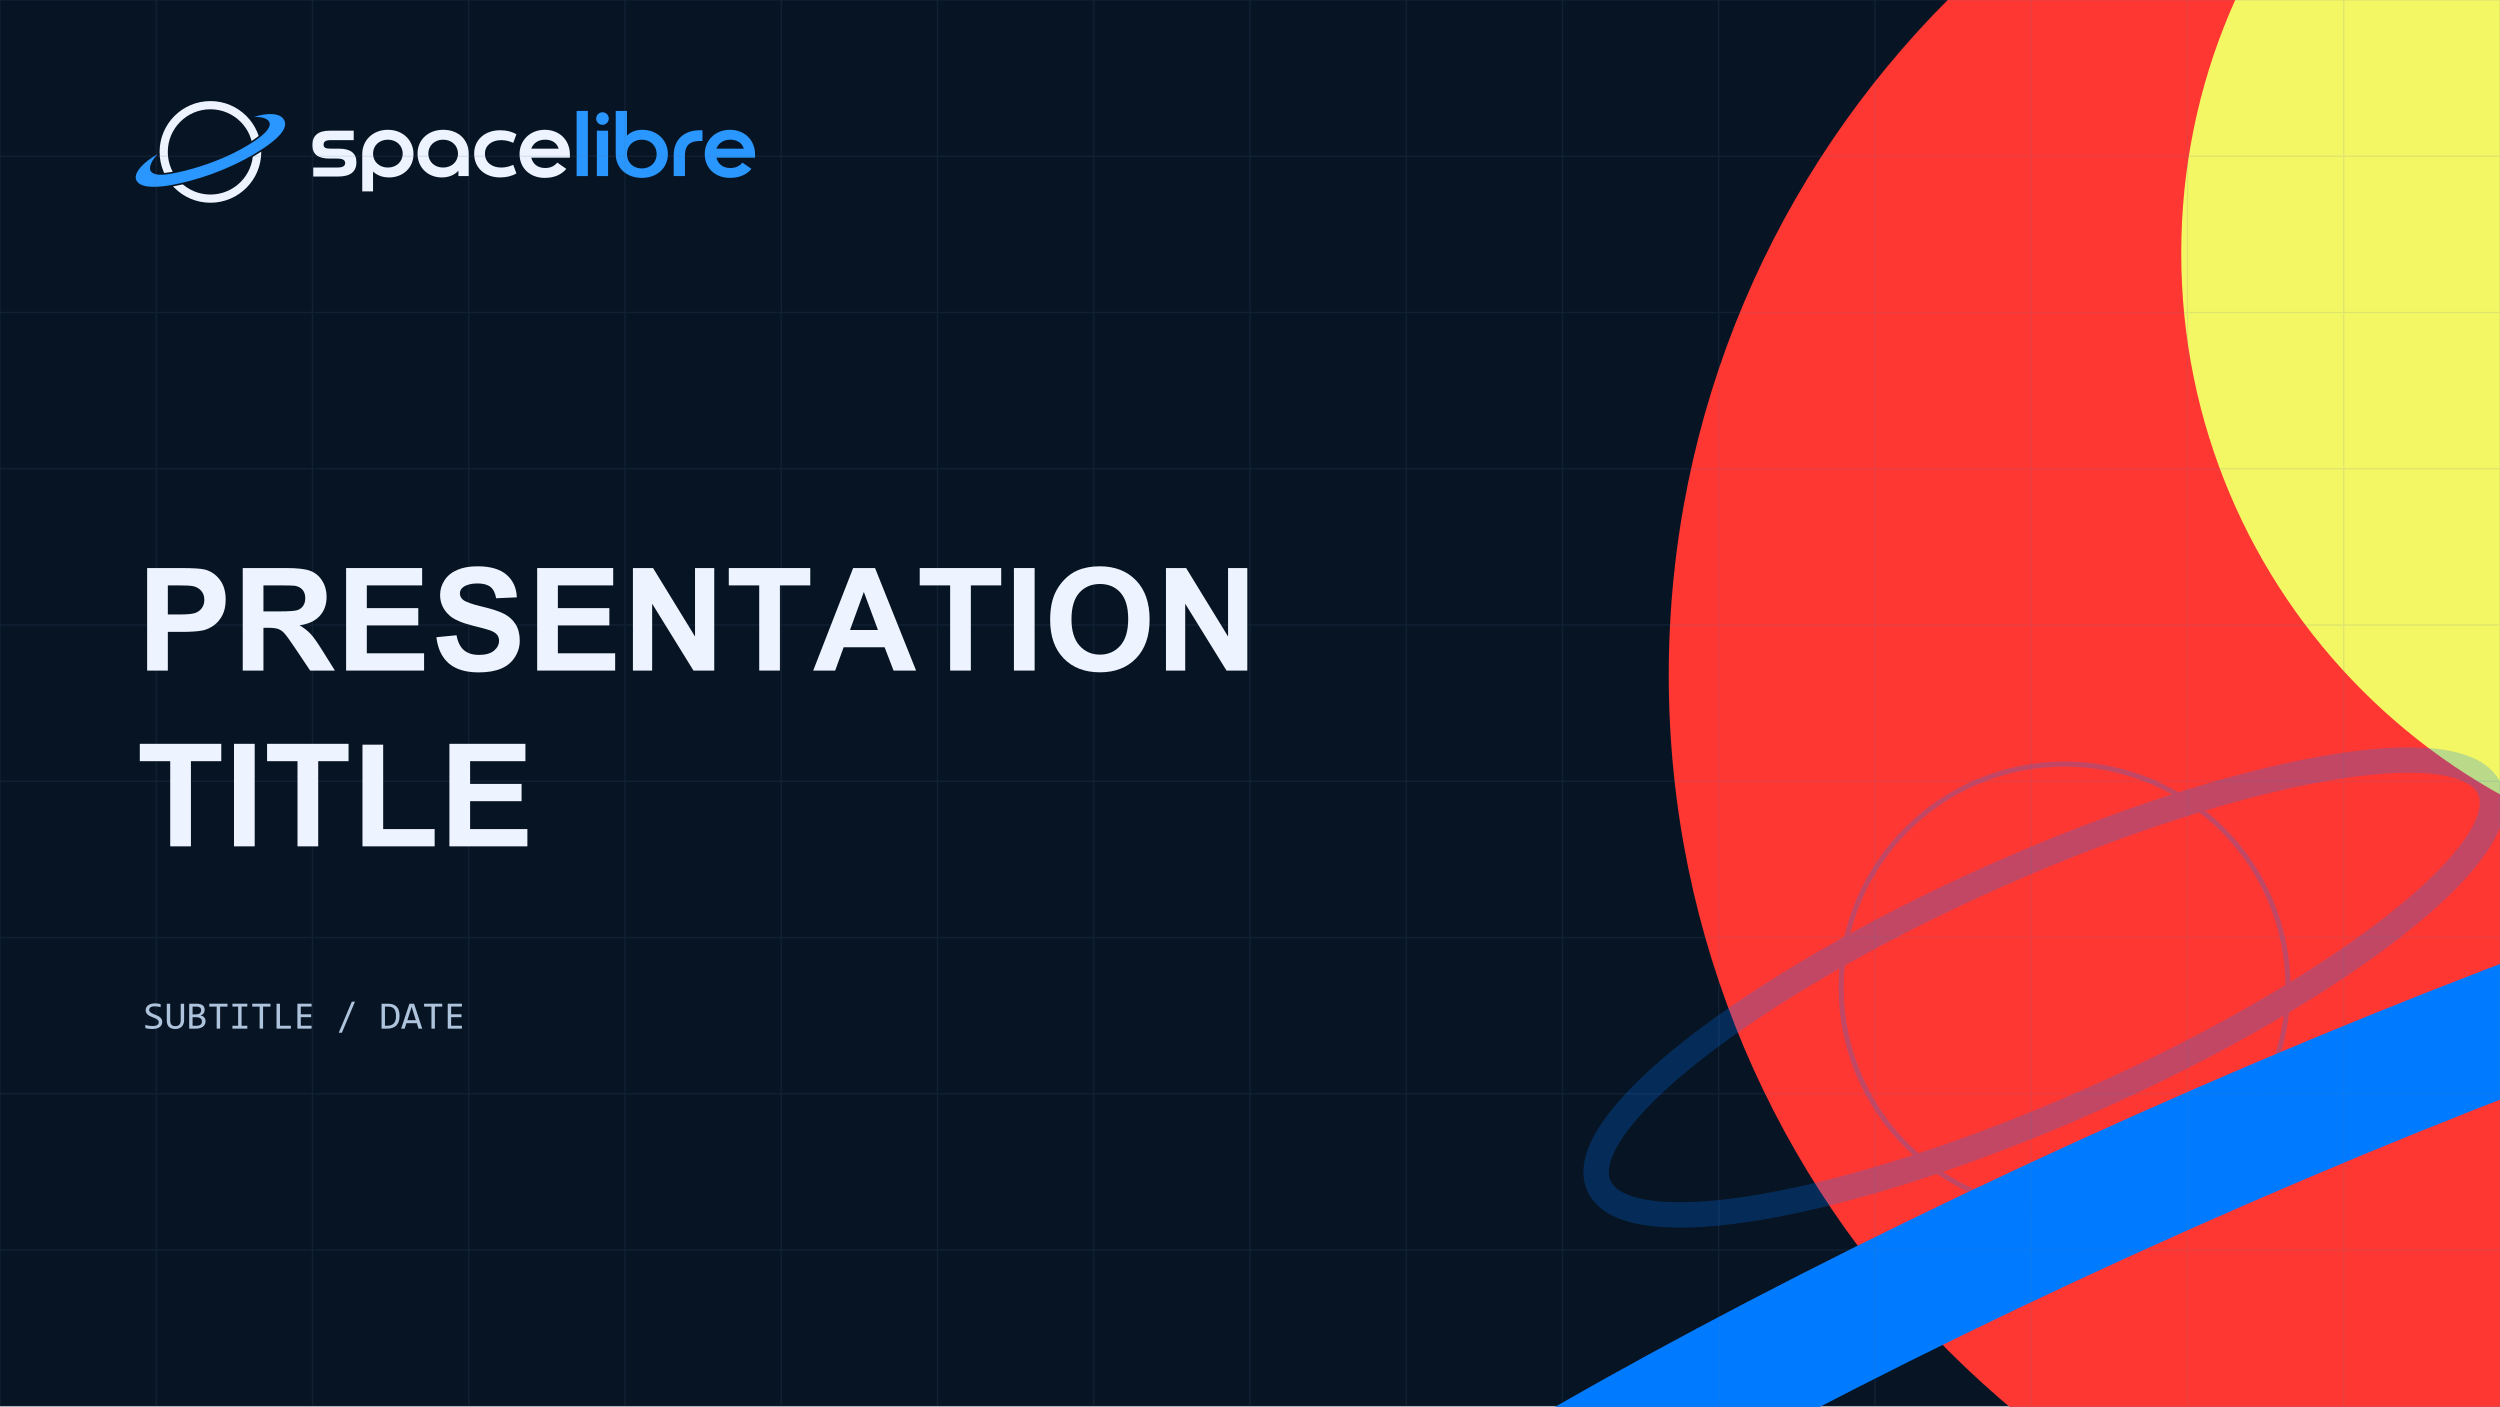
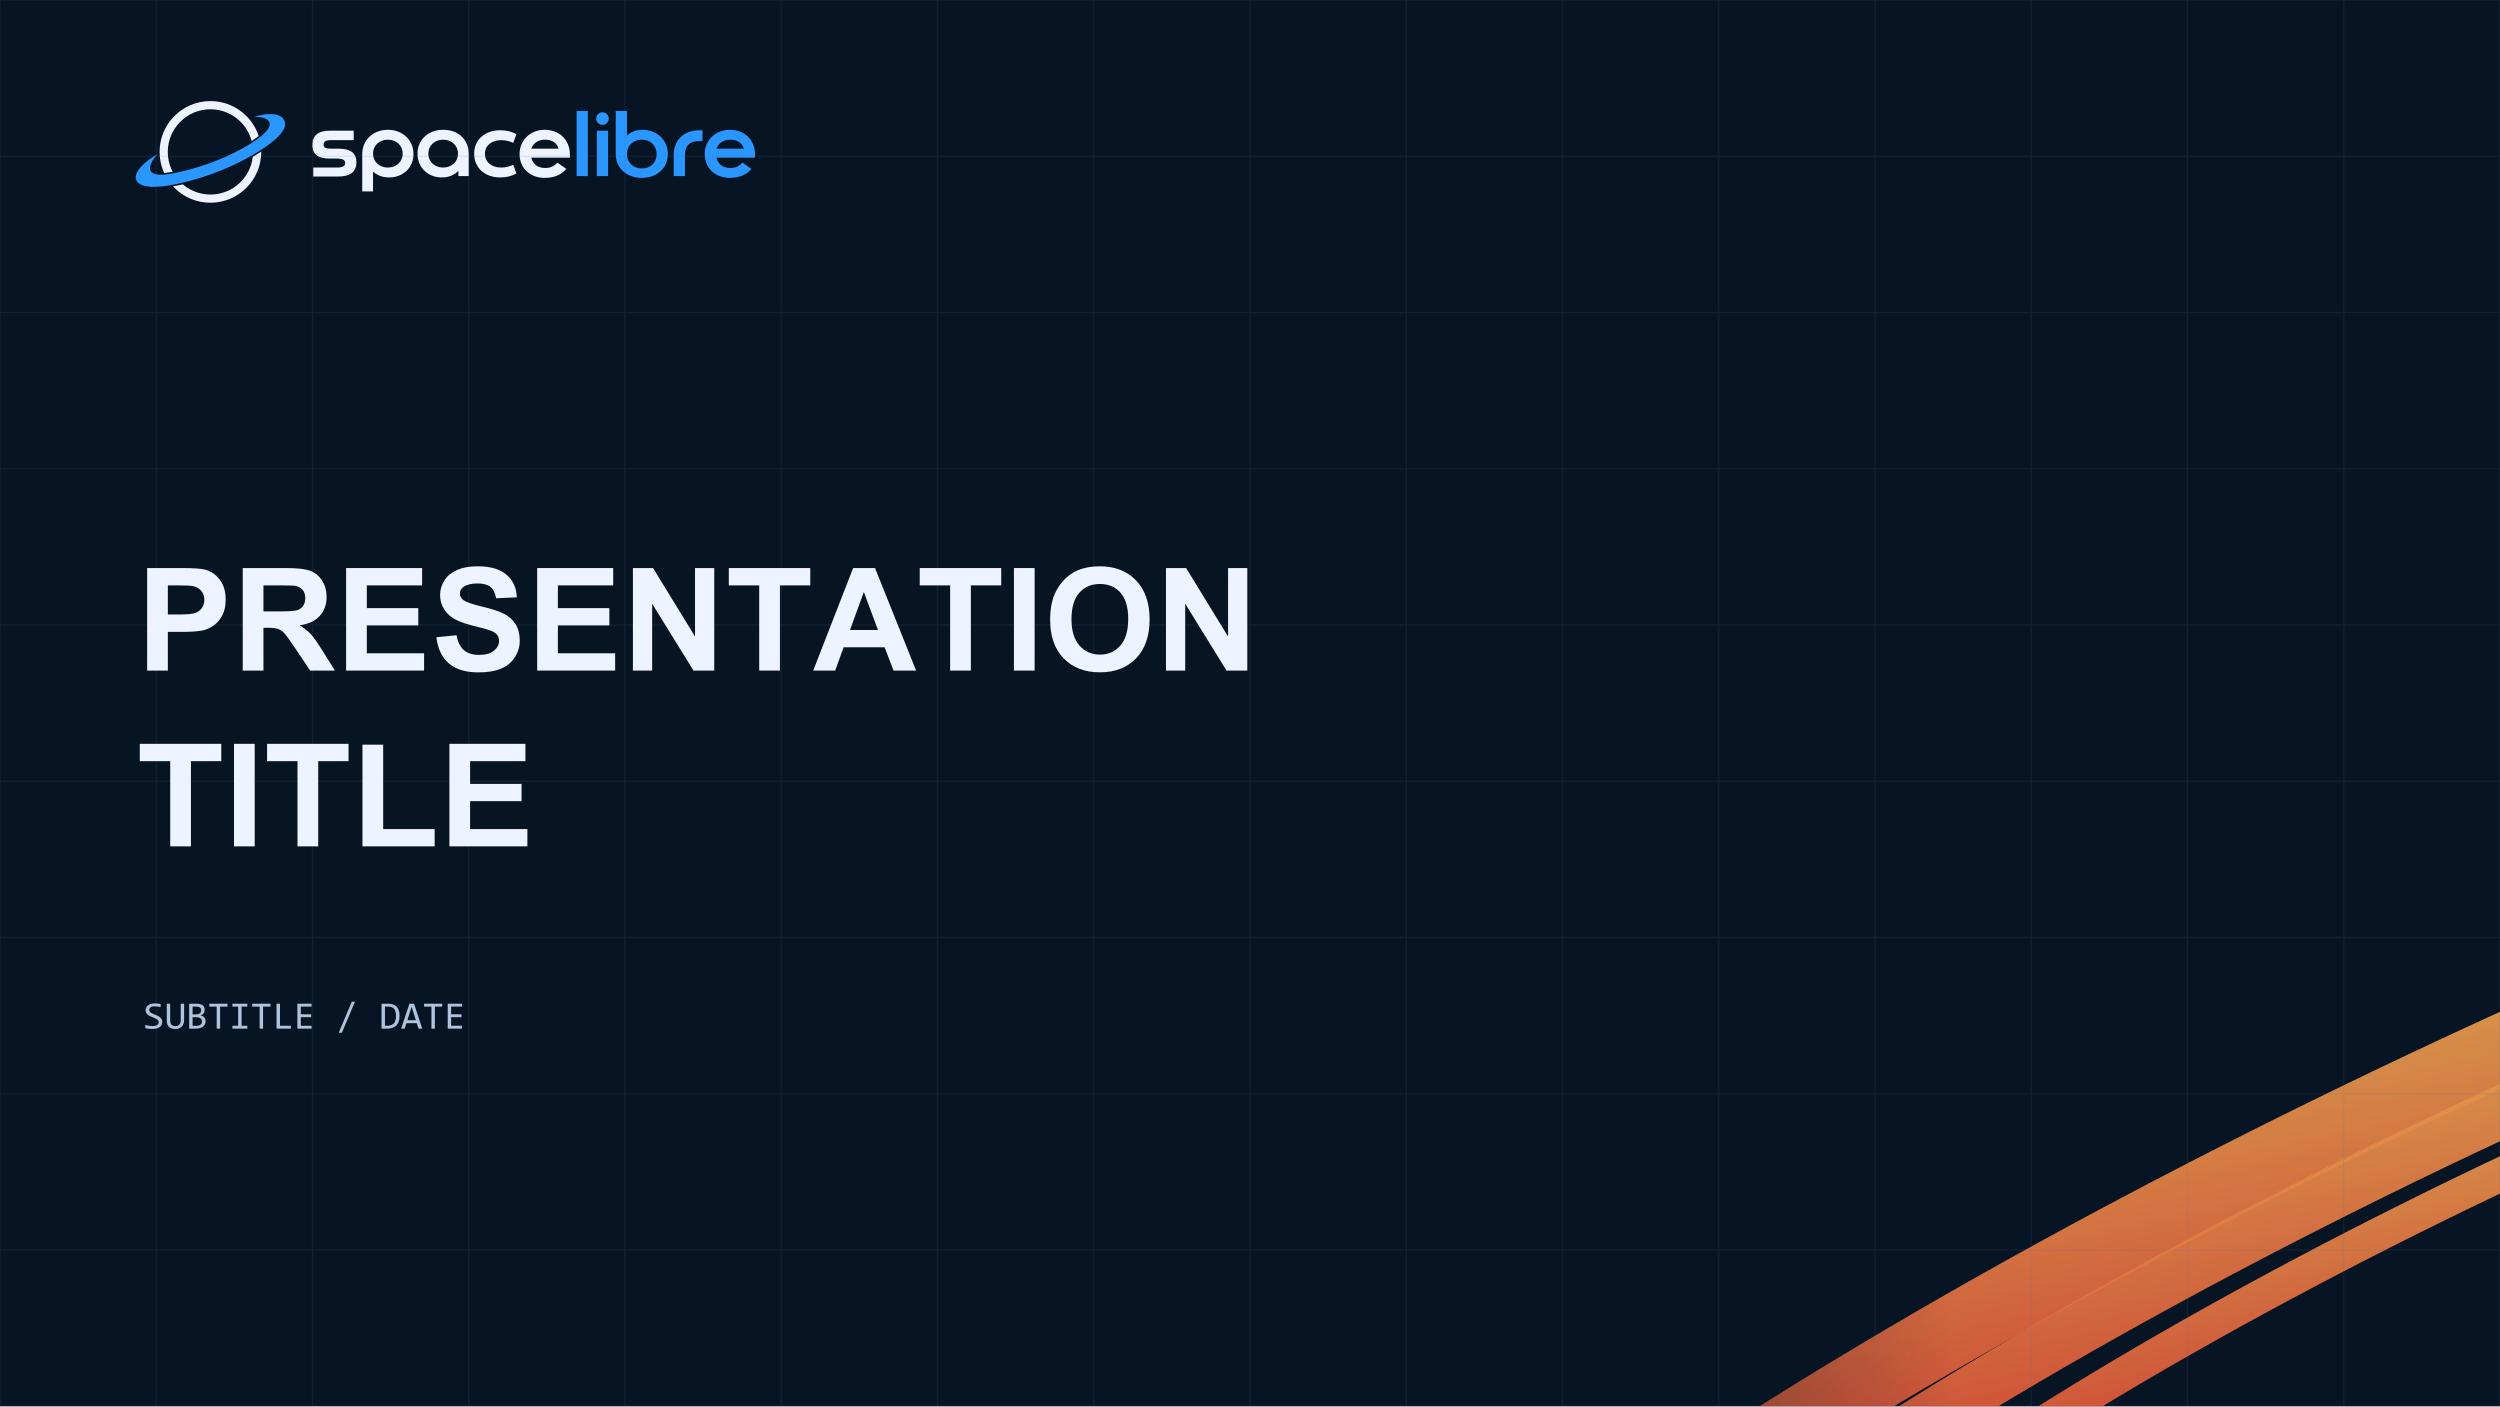
<svg xmlns="http://www.w3.org/2000/svg" width="1920" height="1080" viewBox="0 0 1920 1080" role="img">
  <rect x="0" y="0" width="1920" height="1080" rx="0" fill="#071424" />
-   <g id="application-color-system" data-application-colors="primary secondary accent">
-     <circle fill="#FF3733" data-color-role="secondary" cx="2016.0" cy="518.4" r="734.4" />
-     <circle fill="#F4F764" data-color-role="accent" cx="2150.4" cy="194.4" r="475.2" />
-     <ellipse cx="1728.0" cy="1047.6" rx="960.0" ry="162.0" fill="none" stroke="#007BFF" data-stroke-role="primary" stroke-width="97.2" transform="rotate(-24 1728.0 1047.6)" opacity="1" />
+   <g id="application-color-system" mask="url(#flow-presentation-cover-1920x1080-mask)" data-composition="continuous-feathered" opacity=".90">
+     <ellipse cx="2092.8" cy="1036.8" rx="1267.2" ry="280.8" fill="none" stroke="url(#flow-presentation-cover-1920x1080)" stroke-width="54.0" transform="rotate(-24 2092.8 1036.8)" stroke-linecap="round" />
+     <ellipse cx="2092.8" cy="1036.8" rx="1084.8" ry="237.6" fill="none" stroke="url(#flow-presentation-cover-1920x1080)" stroke-width="39.96" transform="rotate(-24 2092.8 1036.8)" stroke-linecap="round" />
+     <ellipse cx="2092.8" cy="1036.8" rx="902.4" ry="194.4" fill="none" stroke="url(#flow-presentation-cover-1920x1080)" stroke-width="25.92" transform="rotate(-24 2092.8 1036.8)" stroke-linecap="round" />
  </g>
  <g transform="translate(85 60) scale(0.6296296)" opacity="1">
    <defs>
      <mask id="l88-occlusion" maskUnits="userSpaceOnUse" x="450" y="180" width="650" height="450" style="mask-type:luminance">
        <rect x="450" y="180" width="650" height="450" fill="white" />
        <path d="M581.927 413.073 C549.927 447.073 548.927 472.073 560.927 480.073 C573.927 491.073 600.927 490.073 628.927 485.073 C693.927 474.073 779.927 448.073 855.927 411.073 C936.927 371.073 995.927 328.073 991.927 301.073 C989.927 285.073 968.927 276.073 933.927 277.073 C982.927 261.073 1029.927 262.073 1043.927 287.073 C1058.927 312.073 1034.927 343.073 993.927 374.073 C919.927 430.073 805.927 483.073 702.927 510.073 C600.927 538.073 515.927 544.073 502.927 506.073 C493.927 481.073 530.927 441.073 581.927 413.073 Z" fill="black" stroke="black" stroke-width="12" stroke-linejoin="round" />
      </mask>
    </defs>
    <g transform="translate(28 28) scale(.333333) translate(-494 -219)">
      <circle cx="775" cy="405" r="171" fill="none" stroke="#edf4ff" stroke-width="30" mask="url(#l88-occlusion)" data-stroke-role="planet" />
      <path d="M581.927 413.073 C549.927 447.073 548.927 472.073 560.927 480.073 C573.927 491.073 600.927 490.073 628.927 485.073 C693.927 474.073 779.927 448.073 855.927 411.073 C936.927 371.073 995.927 328.073 991.927 301.073 C989.927 285.073 968.927 276.073 933.927 277.073 C982.927 261.073 1029.927 262.073 1043.927 287.073 C1058.927 312.073 1034.927 343.073 993.927 374.073 C919.927 430.073 805.927 483.073 702.927 510.073 C600.927 538.073 515.927 544.073 502.927 506.073 C493.927 481.073 530.927 441.073 581.927 413.073 Z" fill="#2997ff" />
    </g>
    <g transform="translate(246 40) scale(.548223) translate(-275 -643)">
      <path d="M367 687 L313 687 C288 687 275 698 275 719 C275 739 287 749 313 749 L330 749 C342 749 348 752 348 759 C348 766 342 769 330 769 L277 769 L277 789 L332 789 C359 789 373 779 373 757 C373 737 360 727 334 727 L316 727 C305 727 300 725 300 718 C300 711 305 708 316 708 L367 708 Z" fill="#edf4ff" />
      <path d="M386 822 L386 739 C386 708 410 685 443 685 C476 685 500 708 500 739 C500 770 476 791 446 791 C432 791 420 787 410 778 L410 822 Z M443 707 C424 707 410 720 410 738 C410 756 424 769 443 769 C462 769 476 756 476 738 C476 720 462 707 443 707 Z" fill="#edf4ff" fill-rule="evenodd" />
      <path d="M623 788 L600 788 L600 776 C591 786 578 791 563 791 C532 791 509 769 509 738 C509 707 533 685 566 685 C600 685 623 707 623 739 Z M566 707 C547 707 533 720 533 738 C533 756 547 769 566 769 C585 769 599 756 599 738 C599 720 585 707 566 707 Z" fill="#edf4ff" fill-rule="evenodd" />
      <path d="M729 695 L722 714 C713 710 704 708 695 708 C674 708 659 720 659 738 C659 757 674 769 695 769 C704 769 713 767 722 763 L729 782 C719 788 707 791 693 791 C659 791 635 770 635 738 C635 707 659 686 693 686 C707 686 719 689 729 695 Z" fill="#edf4ff" />
      <path d="M848 747 L762 747 C766 762 777 770 793 770 C805 770 813 766 820 758 L840 772 C829 785 813 792 792 792 C759 792 736 770 736 739 C736 708 760 685 792 685 C825 685 848 708 848 740 Z M762 727 L823 727 C819 714 808 707 793 707 C778 707 767 714 762 727 Z" fill="#edf4ff" fill-rule="evenodd" />
      <path d="M863 643 L888 643 L888 788 L863 788 Z M908 687 L933 687 L933 788 L908 788 Z" fill="#2997ff" />
      <path d="M934.5 660 C934.5 667.732 928.232 674 920.5 674 C912.768 674 906.5 667.732 906.5 660 C906.5 652.268 912.768 646 920.5 646 C928.232 646 934.5 652.268 934.5 660 Z" fill="#2997ff" />
      <path d="M950 643 L975 643 L975 698 C984 689 996 685 1009 685 C1042 685 1066 708 1066 739 C1066 770 1042 792 1008 792 C974 792 950 770 950 739 Z M1008 707 C989 707 975 720 975 739 C975 758 989 771 1008 771 C1027 771 1041 758 1041 739 C1041 720 1027 707 1008 707 Z" fill="#2997ff" fill-rule="evenodd" />
      <path d="M1079 788 L1079 741 C1079 707 1102 686 1137 686 L1143 686 L1143 710 L1136 710 C1115 710 1104 720 1104 741 L1104 788 Z" fill="#2997ff" />
      <path d="M1260 747 L1174 747 C1178 762 1189 770 1205 770 C1217 770 1225 766 1232 758 L1252 772 C1241 785 1225 792 1204 792 C1171 792 1148 770 1148 739 C1148 708 1172 685 1204 685 C1237 685 1260 708 1260 740 Z M1174 727 L1235 727 C1231 714 1220 707 1205 707 C1190 707 1179 714 1174 727 Z" fill="#2997ff" fill-rule="evenodd" />
    </g>
  </g>
  <g opacity="0.14">
    <path d="M0 0L0 1080" fill="none" stroke="#52749A" stroke-width="1" />
    <path d="M120 0L120 1080" fill="none" stroke="#52749A" stroke-width="1" />
    <path d="M240 0L240 1080" fill="none" stroke="#52749A" stroke-width="1" />
    <path d="M360 0L360 1080" fill="none" stroke="#52749A" stroke-width="1" />
    <path d="M480 0L480 1080" fill="none" stroke="#52749A" stroke-width="1" />
    <path d="M600 0L600 1080" fill="none" stroke="#52749A" stroke-width="1" />
    <path d="M720 0L720 1080" fill="none" stroke="#52749A" stroke-width="1" />
    <path d="M840 0L840 1080" fill="none" stroke="#52749A" stroke-width="1" />
    <path d="M960 0L960 1080" fill="none" stroke="#52749A" stroke-width="1" />
    <path d="M1080 0L1080 1080" fill="none" stroke="#52749A" stroke-width="1" />
    <path d="M1200 0L1200 1080" fill="none" stroke="#52749A" stroke-width="1" />
    <path d="M1320 0L1320 1080" fill="none" stroke="#52749A" stroke-width="1" />
    <path d="M1440 0L1440 1080" fill="none" stroke="#52749A" stroke-width="1" />
    <path d="M1560 0L1560 1080" fill="none" stroke="#52749A" stroke-width="1" />
    <path d="M1680 0L1680 1080" fill="none" stroke="#52749A" stroke-width="1" />
    <path d="M1800 0L1800 1080" fill="none" stroke="#52749A" stroke-width="1" />
    <path d="M1920 0L1920 1080" fill="none" stroke="#52749A" stroke-width="1" />
    <path d="M0 0L1920 0" fill="none" stroke="#52749A" stroke-width="1" />
    <path d="M0 120L1920 120" fill="none" stroke="#52749A" stroke-width="1" />
    <path d="M0 240L1920 240" fill="none" stroke="#52749A" stroke-width="1" />
    <path d="M0 360L1920 360" fill="none" stroke="#52749A" stroke-width="1" />
    <path d="M0 480L1920 480" fill="none" stroke="#52749A" stroke-width="1" />
    <path d="M0 600L1920 600" fill="none" stroke="#52749A" stroke-width="1" />
    <path d="M0 720L1920 720" fill="none" stroke="#52749A" stroke-width="1" />
    <path d="M0 840L1920 840" fill="none" stroke="#52749A" stroke-width="1" />
    <path d="M0 960L1920 960" fill="none" stroke="#52749A" stroke-width="1" />
    <path d="M0 1080L1920 1080" fill="none" stroke="#52749A" stroke-width="1" />
  </g>
  <g aria-label="PRESENTATION" fill="#EDF4FF" transform="translate(105 515) scale(0.05371094 -0.05371094)">
    <path d="M149 0V1466H624Q894 1466 976 1444Q1102 1411 1187.0 1300.5Q1272 1190 1272 1015Q1272 880 1223.0 788.0Q1174 696 1098.5 643.5Q1023 591 945 574Q839 553 638 553H445V0ZM445 1218V802H607Q782 802 841.0 825.0Q900 848 933.5 897.0Q967 946 967 1011Q967 1091 920.0 1143.0Q873 1195 801 1208Q748 1218 588 1218Z" transform="translate(0.000 0)" />
    <path d="M150 0V1466H773Q1008 1466 1114.5 1426.5Q1221 1387 1285.0 1286.0Q1349 1185 1349 1055Q1349 890 1252.0 782.5Q1155 675 962 647Q1058 591 1120.5 524.0Q1183 457 1289 286L1468 0H1114L900 319Q786 490 744.0 534.5Q702 579 655.0 595.5Q608 612 506 612H446V0ZM446 846H665Q878 846 931.0 864.0Q984 882 1014.0 926.0Q1044 970 1044 1036Q1044 1110 1004.5 1155.5Q965 1201 893 1213Q857 1218 677 1218H446Z" transform="translate(1366.000 0)" />
    <path d="M149 0V1466H1236V1218H445V893H1181V646H445V247H1264V0Z" transform="translate(2845.000 0)" />
    <path d="M74 477 362 505Q388 360 467.5 292.0Q547 224 682 224Q825 224 897.5 284.5Q970 345 970 426Q970 478 939.5 514.5Q909 551 833 578Q781 596 596 642Q358 701 262 787Q127 908 127 1082Q127 1194 190.5 1291.5Q254 1389 373.5 1440.0Q493 1491 662 1491Q938 1491 1077.5 1370.0Q1217 1249 1224 1047L928 1034Q909 1147 846.5 1196.5Q784 1246 659 1246Q530 1246 457 1193Q410 1159 410 1102Q410 1050 454 1013Q510 966 726.0 915.0Q942 864 1045.5 809.5Q1149 755 1207.5 660.5Q1266 566 1266 427Q1266 301 1196.0 191.0Q1126 81 998.0 27.5Q870 -26 679 -26Q401 -26 252.0 102.5Q103 231 74 477Z" transform="translate(4211.000 0)" />
    <path d="M149 0V1466H1236V1218H445V893H1181V646H445V247H1264V0Z" transform="translate(5577.000 0)" />
    <path d="M152 0V1466H440L1040 487V1466H1315V0H1018L427 956V0Z" transform="translate(6943.000 0)" />
    <path d="M479 0V1218H44V1466H1209V1218H775V0Z" transform="translate(8422.000 0)" />
    <path d="M1471 0H1149L1021 333H435L314 0H0L571 1466H884ZM926 580 724 1124 526 580Z" transform="translate(9673.000 0)" />
    <path d="M479 0V1218H44V1466H1209V1218H775V0Z" transform="translate(11152.000 0)" />
    <path d="M140 0V1466H436V0Z" transform="translate(12403.000 0)" />
    <path d="M89 724Q89 948 156 1100Q206 1212 292.5 1301.0Q379 1390 482 1433Q619 1491 798 1491Q1122 1491 1316.5 1290.0Q1511 1089 1511 731Q1511 376 1318.0 175.5Q1125 -25 802 -25Q475 -25 282.0 174.5Q89 374 89 724ZM394 734Q394 485 509.0 356.5Q624 228 801 228Q978 228 1091.5 355.5Q1205 483 1205 738Q1205 990 1094.5 1114.0Q984 1238 801 1238Q618 1238 506.0 1112.5Q394 987 394 734Z" transform="translate(12972.000 0)" />
    <path d="M152 0V1466H440L1040 487V1466H1315V0H1018L427 956V0Z" transform="translate(14565.000 0)" />
  </g>
  <g aria-label="TITLE" fill="#EDF4FF" transform="translate(105 650) scale(0.05371094 -0.05371094)">
    <path d="M479 0V1218H44V1466H1209V1218H775V0Z" transform="translate(0.000 0)" />
    <path d="M140 0V1466H436V0Z" transform="translate(1251.000 0)" />
    <path d="M479 0V1218H44V1466H1209V1218H775V0Z" transform="translate(1820.000 0)" />
    <path d="M157 0V1454H453V247H1189V0Z" transform="translate(3071.000 0)" />
    <path d="M149 0V1466H1236V1218H445V893H1181V646H445V247H1264V0Z" transform="translate(4322.000 0)" />
  </g>
  <g aria-label="SUBTITLE / DATE" fill="#AEC3DC" transform="translate(110 790) scale(0.01464844 -0.01464844)">
    <path d="M997 354Q997 261 959.0 191.0Q921 121 853.0 74.5Q785 28 689.5 5.0Q594 -18 479 -18Q427 -18 375.5 -14.0Q324 -10 276.5 -4.0Q229 2 187.0 10.0Q145 18 111 27V199Q186 171 279.5 155.0Q373 139 492 139Q578 139 638.5 152.5Q699 166 737.5 192.5Q776 219 793.5 257.0Q811 295 811 344Q811 397 781.5 434.5Q752 472 704.0 501.5Q656 531 594.5 555.5Q533 580 469.0 606.0Q405 632 343.5 662.5Q282 693 234.0 734.5Q186 776 156.5 832.0Q127 888 127 965Q127 1032 155.0 1097.0Q183 1162 242.0 1212.5Q301 1263 393.5 1294.0Q486 1325 614 1325Q647 1325 685.5 1322.0Q724 1319 763.5 1313.5Q803 1308 841.5 1301.0Q880 1294 913 1286V1126Q836 1148 759.0 1159.5Q682 1171 610 1171Q457 1171 385.0 1120.0Q313 1069 313 983Q313 930 342.5 892.0Q372 854 420.0 824.0Q468 794 529.5 769.5Q591 745 655.0 719.0Q719 693 780.5 662.0Q842 631 890.0 588.5Q938 546 967.5 489.0Q997 432 997 354Z" transform="translate(0.000 0)" />
    <path d="M1018 455Q1018 347 987.5 259.5Q957 172 898.0 110.5Q839 49 753.5 15.5Q668 -18 557 -18Q435 -18 350.0 14.0Q265 46 211.5 104.5Q158 163 133.5 245.0Q109 327 109 428V1307H287V442Q287 365 301.5 307.0Q316 249 349.0 210.0Q382 171 434.5 151.0Q487 131 563 131Q705 131 772.5 213.0Q840 295 840 444V1307H1018Z" transform="translate(1126.000 0)" />
    <path d="M1016 391Q1016 297 979.5 224.5Q943 152 875.5 102.0Q808 52 712.5 26.0Q617 0 500 0H158V1307H532Q969 1307 969 989Q969 883 918.5 807.0Q868 731 754 694Q807 684 854.5 660.0Q902 636 938.0 598.0Q974 560 995.0 508.0Q1016 456 1016 391ZM784 965Q784 1005 772.0 1040.5Q760 1076 730.0 1101.5Q700 1127 649.0 1142.0Q598 1157 520 1157H336V748H514Q575 748 624.5 761.0Q674 774 709.5 801.0Q745 828 764.5 868.5Q784 909 784 965ZM827 385Q827 435 806.0 475.0Q785 515 745.0 542.5Q705 570 647.5 585.0Q590 600 518 600H336V150H524Q677 150 752.0 207.0Q827 264 827 385Z" transform="translate(2252.000 0)" />
    <path d="M1040 1155H653V0H473V1155H86V1307H1040Z" transform="translate(3378.000 0)" />
    <path d="M473 1157H172V1307H954V1157H653V152H954V0H172V152H473Z" transform="translate(4504.000 0)" />
    <path d="M1040 1155H653V0H473V1155H86V1307H1040Z" transform="translate(5630.000 0)" />
    <path d="M985 0H233V1307H414V152H985Z" transform="translate(6756.000 0)" />
    <path d="M944 0H201V1307H944V1157H379V752H922V602H379V152H944Z" transform="translate(7882.000 0)" />
    <path d="M967 1413 281 -215H115L801 1413Z" transform="translate(10134.000 0)" />
    <path d="M1053 668Q1053 574 1038.5 488.0Q1024 402 992.0 328.0Q960 254 909.0 193.5Q858 133 784.0 90.0Q710 47 612.0 23.5Q514 0 389 0H109V1307H446Q752 1307 902.5 1149.5Q1053 992 1053 668ZM866 655Q866 794 840.0 890.0Q814 986 761.0 1045.0Q708 1104 628.0 1130.5Q548 1157 440 1157H287V154H420Q866 154 866 655Z" transform="translate(12386.000 0)" />
    <path d="M1116 0H922L831 285H287L195 0H10L444 1307H688ZM780 444 559 1143 338 444Z" transform="translate(13512.000 0)" />
    <path d="M1040 1155H653V0H473V1155H86V1307H1040Z" transform="translate(14638.000 0)" />
    <path d="M944 0H201V1307H944V1157H379V752H922V602H379V152H944Z" transform="translate(15764.000 0)" />
  </g>
-   <g transform="translate(1180 540)" opacity="0.24" fill="none" stroke="#007BFF">
-     <ellipse cx="390.0" cy="218.4" rx="374.4" ry="93.6" transform="rotate(-24 390.0 218.4)" stroke-width="19.5" />
-     <circle cx="405.6" cy="218.4" r="171.6" stroke-width="3.9" />
-   </g>
+   <defs>
+     <linearGradient id="flow-presentation-cover-1920x1080" x1="0" y1="1" x2="1" y2="0">
+       <stop offset="0%" stop-color="#007BFF" stop-opacity=".20" data-stop-role="primary" />
+       <stop offset="45%" stop-color="#FF3733" stop-opacity=".88" data-stop-role="secondary" />
+       <stop offset="100%" stop-color="#F4F764" stop-opacity="1" data-stop-role="accent" />
+     </linearGradient>
+     <linearGradient id="flow-presentation-cover-1920x1080-fade" x1="0" y1="0" x2="1" y2="0">
+       <stop offset="0%" stop-color="black" />
+       <stop offset="48%" stop-color="black" />
+       <stop offset="78%" stop-color="white" />
+       <stop offset="100%" stop-color="white" />
+     </linearGradient>
+     <mask id="flow-presentation-cover-1920x1080-mask" maskUnits="userSpaceOnUse" x="0" y="0" width="1920.0" height="1080.0" style="mask-type:luminance">
+       <rect width="1920.0" height="1080.0" fill="url(#flow-presentation-cover-1920x1080-fade)" />
+     </mask>
+   </defs>
</svg>
